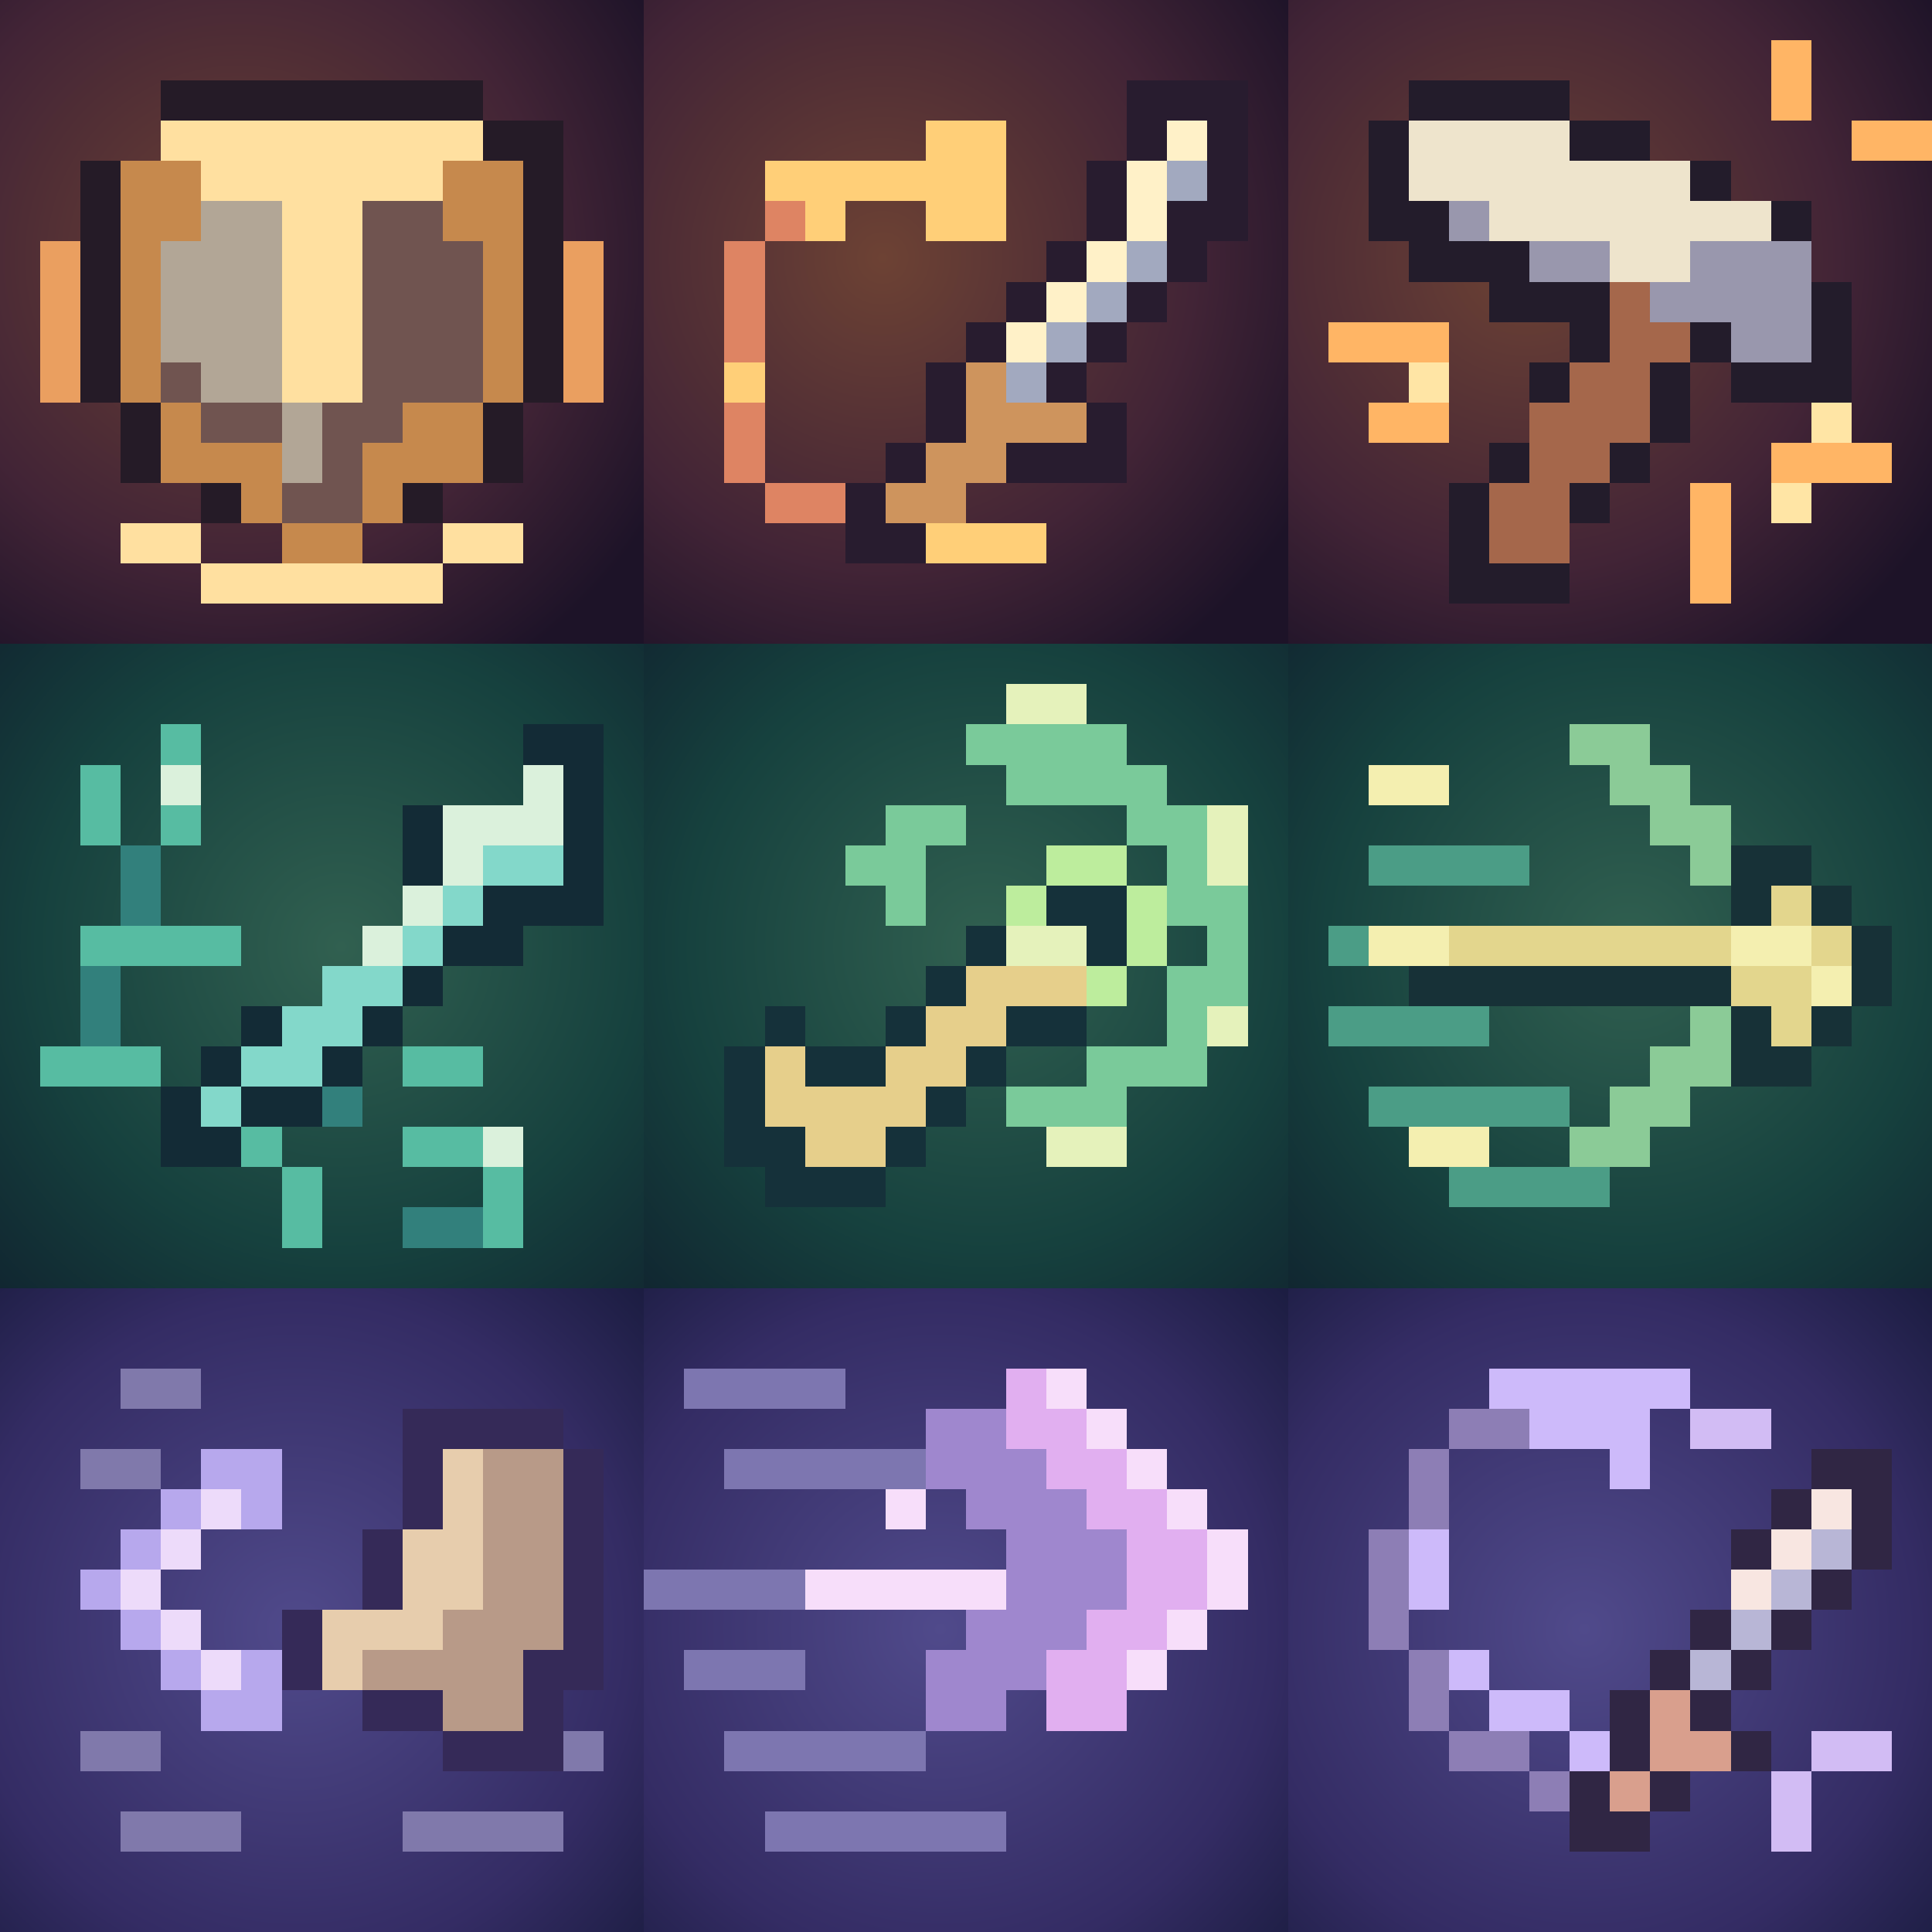
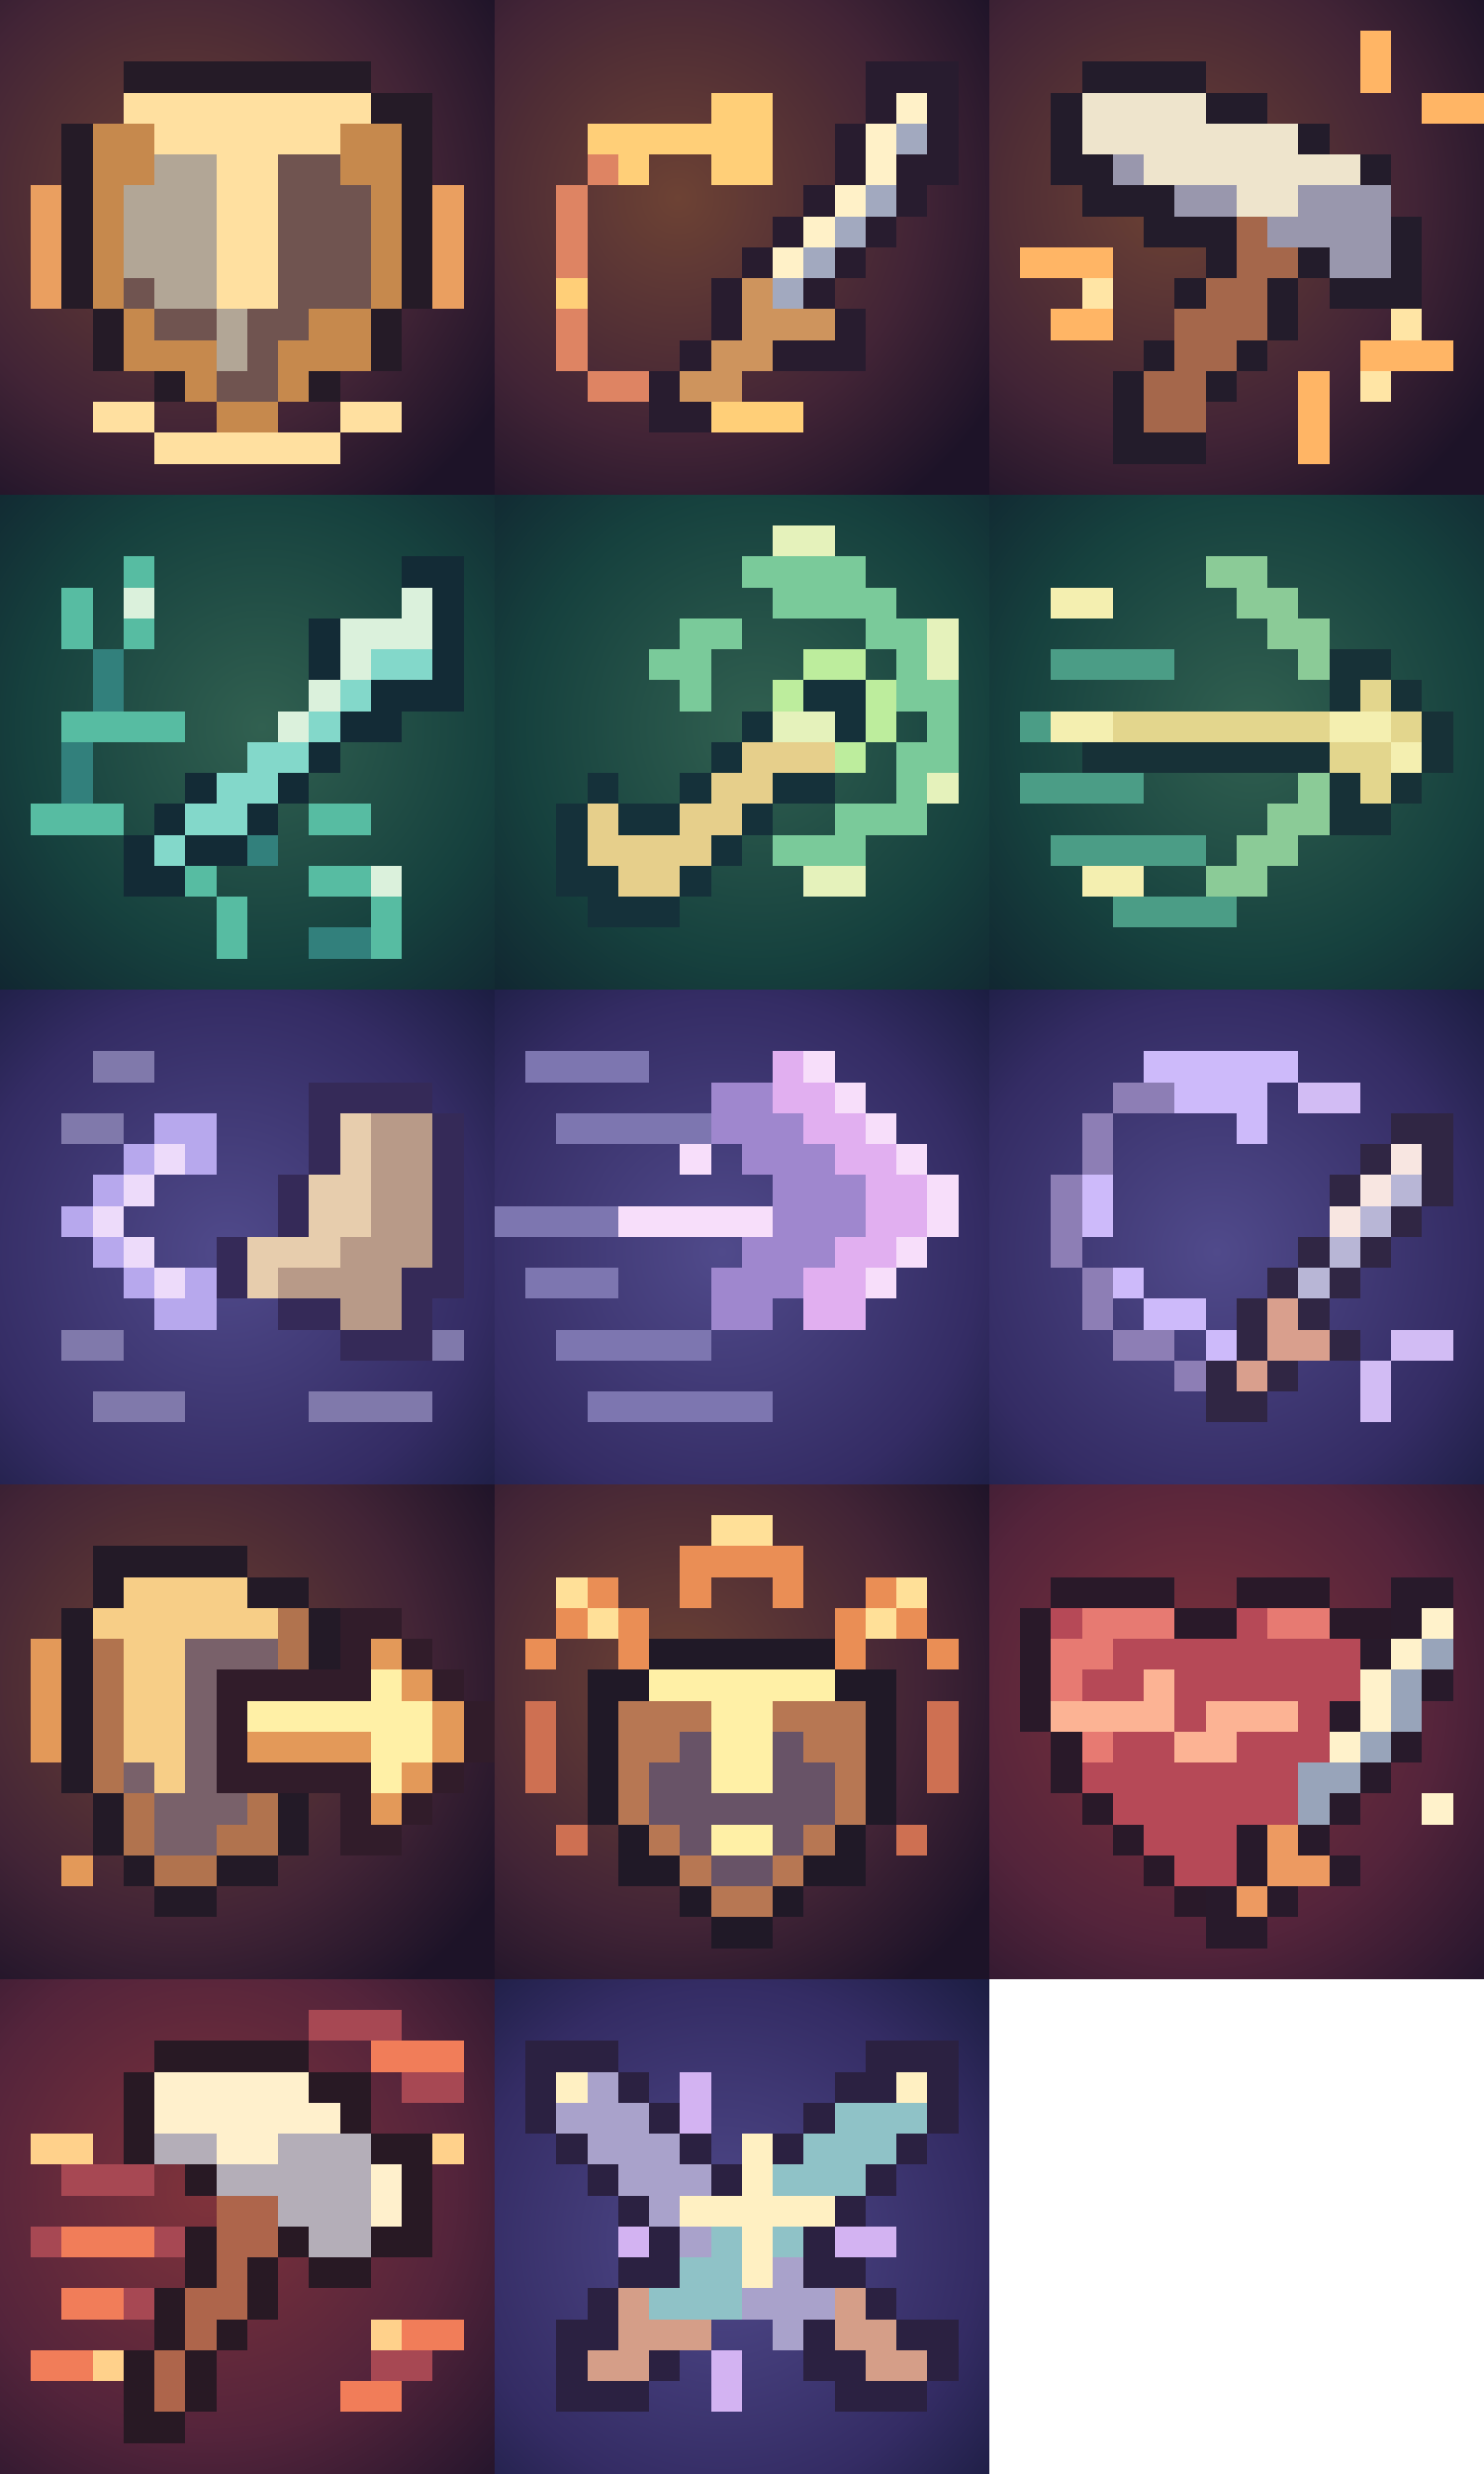
- <svg xmlns="http://www.w3.org/2000/svg" width="48" height="48" viewBox="0 0 48 48" shape-rendering="crispEdges">
+ <svg xmlns="http://www.w3.org/2000/svg" width="48" height="80" viewBox="0 0 48 80" shape-rendering="crispEdges">
  <defs>
    <radialGradient id="guard" cx="37%" cy="40%" r="76%">
      <stop stop-color="#6d4234" />
      <stop offset=".64" stop-color="#422436" />
      <stop offset="1" stop-color="#1d1328" />
    </radialGradient>
    <radialGradient id="bow" cx="53%" cy="47%" r="79%">
      <stop stop-color="#316050" />
      <stop offset=".60" stop-color="#16413e" />
      <stop offset="1" stop-color="#10232f" />
    </radialGradient>
    <radialGradient id="footwork" cx="46%" cy="53%" r="80%">
      <stop stop-color="#504a8b" />
      <stop offset=".65" stop-color="#342c64" />
      <stop offset="1" stop-color="#171a3b" />
+     </radialGradient>
+     <radialGradient id="rage" cx="42%" cy="43%" r="80%">
+       <stop stop-color="#80333b" />
+       <stop offset=".62" stop-color="#54243b" />
+       <stop offset="1" stop-color="#27162d" />
    </radialGradient>
  </defs>
  <g id="shield_brace">
    <rect width="16" height="16" fill="url(#guard)" />
    <path fill="#251b27" d="M4 2h8v1h2v7h-1v2h-2v1H9v2H7v-2H5v-1H3v-2H2V4h2z" />
    <path fill="#c6894d" d="M4 3h8v1h1v6h-1v2h-2v1H9v1H7v-1H6v-1H4v-2H3V4h1z" />
    <path fill="#705450" d="M5 5h6v1h1v4h-2v1H9v2H7v-2H5v-1H4V6h1z" />
    <path fill="#b2a696" d="M5 5h3v7H7v-2H5V9H4V6h1z" />
    <path fill="#ffe0a0" d="M4 3h8v1h-1v1H9v3H7V5H5V4H4zM7 8h2v2H7zM5 14h6v1H5zM3 13h2v1H3zM11 13h2v1h-2z" />
    <path fill="#ea9f60" d="M1 6h1v4H1zM14 6h1v4h-1z" />
  </g>
  <g id="counterattack" transform="translate(16 0)">
    <rect width="16" height="16" fill="url(#guard)" />
    <path fill="#de8463" d="M3 4h2v1H4v1H3v3H2V6h1zM2 10h1v2H2zM3 12h3v1H3zM5 13h4v1H5z" />
    <path fill="#ffcf78" d="M3 4h4v1H5v1H4V5H3zM7 3h2v3H7zM2 9h1v1H2zM6 13h4v1H6z" />
    <path fill="#281c2f" d="M12 2h3v4h-1v1h-1v1h-1v1h-1v1h1v2H9v-1H8v2H7v1H5v-2h1v-1h1V9h1V8h1V7h1V6h1V4h1z" />
    <path fill="#a2a9bf" d="M13 3h1v2h-1v2h-1v1h-1v1h-1v1H9V8h1V7h1V6h1V4h1z" />
    <path fill="#fff1c8" d="M13 3h1v1h-1v2h-1v1h-1v1h-1v1H9V8h1V7h1V6h1V4h1z" />
    <path fill="#ce945d" d="M8 9h1v1h2v1H9v1H8v1H6v-1h1v-1h1z" />
  </g>
  <g id="heavy_strike" transform="translate(32 0)">
    <rect width="16" height="16" fill="url(#guard)" />
    <path fill="#231c2b" d="M3 2h4v1h2v1h2v1h2v2h1v3h-3V9h-1v2H9v1H8v1H7v2H4v-3h1v-1h1V9h1V8H5V7H3V6H2V3h1z" />
    <path fill="#a5674b" d="M8 7h2v2H9v2H8v1H7v2H5v-2h1v-2h1V9h1z" />
    <path fill="#9997ad" d="M3 3h4v1h2v1h2v1h2v3h-2V8H9V7H6V6H4V5H3z" />
    <path fill="#eee4cc" d="M3 3h4v1h3v1h2v1h-2v1H8V6H5V5H3z" />
    <path fill="#ffb565" d="M12 1h1v2h-1zM14 3h2v1h-2zM1 8h3v1H1zM2 10h2v1H2zM10 12h1v3h-1zM12 11h3v1h-3z" />
    <path fill="#ffe5a5" d="M3 9h1v1H3zM12 12h1v1h-1zM13 10h1v1h-1z" />
  </g>
  <g id="slowing_shot" transform="translate(0 16)">
    <rect width="16" height="16" fill="url(#bow)" />
    <path fill="#57bca2" d="M2 3h1v2H2zM4 2h1v3H4zM2 7h4v1H2zM1 10h3v1H1zM4 12h3v1H4zM7 13h1v2H7zM10 10h2v1h-2zM10 12h3v1h-3zM12 13h1v2h-1z" />
    <path fill="#32807c" d="M3 5h1v2H3zM2 8h1v2H2zM7 11h2v1H7zM10 14h2v1h-2z" />
    <path fill="#132b36" d="M13 2h2v5h-2v1h-2v1h-1v1H9v1H8v1H6v1H4v-2h1v-1h1V9h2V8h1V7h1V4h3z" />
    <path fill="#83d8ca" d="M13 3h1v3h-2v1h-1v1h-1v1H9v1H8v1H6v1H5v-1h1v-1h1V9h1V8h1V7h1V6h1V5h2z" />
    <path fill="#dbf1dc" d="M11 4h2V3h1v2h-2v1h-1v1h-1v1H9V7h1V6h1zM4 3h1v1H4zM12 12h1v1h-1z" />
  </g>
  <g id="marking_shot" transform="translate(16 16)">
    <rect width="16" height="16" fill="url(#bow)" />
    <path fill="#7aca9a" d="M9 2h3v1h1v1h1v2h1v3h-1v2h-2v1H9v-1h2v-1h2V8h1V7h-1V5h-1V4H9V3H8V2zM6 4h2v1H7v2H6V6H5V5h1z" />
    <path fill="#bded9d" d="M10 5h2v1h1v2h-1v1h-2V8H9V6h1z" />
    <path fill="#15313a" d="M10 6h2v2h-2zM10 8h1v2H9v1H8v1H7v1H6v1H3v-1H2v-3h1V9h1v1h2V9h1V8h1V7h2z" />
    <path fill="#e6cf8b" d="M10 7h1v2H9v1H8v1H7v1H6v1H4v-1H3v-2h1v1h2v-1h1V9h1V8h2z" />
    <path fill="#e5f2bb" d="M9 7h2v1H9zM9 1h2v1H9zM14 4h1v2h-1zM14 9h1v1h-1zM10 12h2v1h-2z" />
  </g>
  <g id="quick_shot" transform="translate(32 16)">
    <rect width="16" height="16" fill="url(#bow)" />
    <path fill="#4b9d86" d="M2 5h4v1H2zM1 7h5v1H1zM1 9h4v1H1zM2 11h5v1H2zM4 13h4v1H4z" />
    <path fill="#8bcb97" d="M7 2h2v1H7zM8 3h2v1H8zM9 4h2v1H9zM10 5h2v1h-2zM10 9h2v1h-2zM9 10h2v1H9zM8 11h2v1H8zM7 12h2v1H7z" />
    <path fill="#173137" d="M11 5h2v1h1v1h1v2h-1v1h-1v1h-2V9H3V7h8z" />
    <path fill="#e3d68d" d="M12 6h1v1h1v2h-1v1h-1V9h-1V8H4V7h8z" />
    <path fill="#f4efb0" d="M11 7h2v1h1v1h-1V8h-2zM2 7h2v1H2zM2 3h2v1H2zM3 12h2v1H3z" />
  </g>
  <g id="disengage" transform="translate(0 32)">
    <rect width="16" height="16" fill="url(#footwork)" />
    <path fill="#8079ab" d="M3 2h2v1H3zM2 4h2v1H2zM2 11h2v1H2zM3 13h3v1H3zM11 11h4v1h-4zM10 13h4v1h-4z" />
    <path fill="#b7a8ed" d="M5 4h2v2H5v1H4v1h1v1h2v2H5v-1H4V9H3V8H2V7h1V6h1V5h1z" />
    <path fill="#352a58" d="M10 3h4v1h1v6h-1v2h-3v-1H9v-1H7V8h2V6h1z" />
    <path fill="#b89a88" d="M11 4h3v5h-1v2h-2v-1H9V9H8V8h3z" />
    <path fill="#e7cdad" d="M11 4h1v4h-1v1H9v1H8V8h2V6h1z" />
    <path fill="#eddbfa" d="M5 5h1v1H5v1H4v1H3V7h1V6h1zM4 8h1v1H4zM5 9h1v1H5z" />
  </g>
  <g id="dash" transform="translate(16 32)">
    <rect width="16" height="16" fill="url(#footwork)" />
    <path fill="#7d76b0" d="M1 2h4v1H1zM2 4h5v1H2zM0 7h4v1H0zM1 9h3v1H1zM2 11h5v1H2zM3 13h6v1H3z" />
    <path fill="#e1aff0" d="M9 2h2v1h1v1h1v1h1v1h1v2h-1v1h-1v1h-1v1h-2V9h1V8h1V6h-1V5h-1V4H9z" />
    <path fill="#9f87ce" d="M8 3h1v1h1v1h1v1h1v2h-1v1h-1v1H9v1H7V9h1V8h1V6H8V5H7V3z" />
    <path fill="#f7defa" d="M10 2h1v1h1v1h1v1h1v1h1v2h-1v1h-1v1h-1V9h1V8h1V6h-1V5h-1V4h-1V3h-1zM4 7h5v1H4zM6 5h1v1H6z" />
  </g>
  <g id="flank_strike" transform="translate(32 32)">
    <rect width="16" height="16" fill="url(#footwork)" />
    <path fill="#8d7eb5" d="M4 3h3v1H4zM3 4h1v2H3zM2 6h1v3H2zM3 9h1v2H3zM4 11h2v1H4zM6 12h2v1H6z" />
    <path fill="#cdbafa" d="M6 2h4v1H9v2H8V4H6V3H5V2zM3 6h1v2H3zM4 9h1v1H4zM5 10h2v1H5zM7 11h2v1H7z" />
    <path fill="#302644" d="M13 4h2v3h-1v1h-1v1h-1v1h-1v1h1v1h-2v1H9v1H7v-2h1v-2h1V9h1V8h1V6h1V5h1z" />
    <path fill="#b8b6d6" d="M13 5h1v2h-1v1h-1v1h-1v1h-1V9h1V8h1V6h1z" />
    <path fill="#f8e6e1" d="M13 5h1v1h-1v1h-1v1h-1V7h1V6h1z" />
    <path fill="#d99f8d" d="M9 10h1v1h1v1H9v1H8v-1h1z" />
    <path fill="#d2bcf4" d="M13 11h2v1h-2zM12 12h1v2h-1zM10 3h2v1h-2z" />
  </g>
+   <g id="shield_shove" transform="translate(0 48)">
+     <rect width="16" height="16" fill="url(#guard)" />
+     <path fill="#231a27" d="M3 2h5v1h2v1h1v6h-1v2H9v1H7v1H5v-1H4v-1H3v-2H2V4h1z" />
+     <path fill="#b1734e" d="M3 4h1V3h4v1h2v6H9v2H7v1H5v-1H4v-2H3z" />
+     <path fill="#79616a" d="M4 5h5v4H8v2H7v1H5v-2H4z" />
+     <path fill="#f7ce87" d="M4 3h4v1h1v1H6v5H5V9H4V5H3V4h1z" />
+     <path fill="#311c2a" d="M11 4h2v1h1v1h1v1h1v2h-1v1h-1v1h-1v1h-2v-2H7V6h4z" />
+     <path fill="#e39959" d="M12 5h1v1h1v1h1v2h-1v1h-1v1h-1V9H8V7h4zM2 12h1v1H2zM1 5h1v4H1z" />
+     <path fill="#fff0a6" d="M12 6h1v1h1v2h-1v1h-1V8H8V7h4z" />
+   </g>
+   <g id="wide_shield_shove" transform="translate(16 48)">
+     <rect width="16" height="16" fill="url(#guard)" />
+     <path fill="#ea8e55" d="M2 3h2v1h1v2H4V5H2zM12 3h2v2h-2v1h-1V4h1zM7 1h2v1h1v2H9V3H7v1H6V2h1zM1 5h1v1H1zM14 5h1v1h-1z" />
+     <path fill="#ffe098" d="M2 3h1v1H2zM13 3h1v1h-1zM7 1h2v1H7zM3 4h1v1H3zM12 4h1v1h-1z" />
+     <path fill="#201927" d="M5 5h6v1h2v5h-1v2h-2v1H9v1H7v-1H6v-1H4v-2H3V6h2z" />
+     <path fill="#b77753" d="M5 6h6v1h1v4h-1v1h-1v1H9v1H7v-1H6v-1H5v-1H4V7h1z" />
+     <path fill="#685367" d="M6 8h4v1h1v2h-1v1H9v1H7v-1H6v-1H5V9h1z" />
+     <path fill="#fff0a6" d="M5 6h6v1H9v3H7V7H5zM7 11h2v1H7z" />
+     <path fill="#ce7052" d="M1 7h1v3H1zM14 7h1v3h-1zM2 11h1v1H2zM13 11h1v1h-1z" />
+   </g>
+   <g id="last_stand" transform="translate(32 48)">
+     <rect width="16" height="16" fill="url(#rage)" />
+     <path fill="#291929" d="M2 3h4v1h2V3h3v1h2v5h-1v2h-2v1H9v1H8v1H6v-1H5v-1H4v-1H3v-1H2V8H1V4h1z" />
+     <path fill="#b64957" d="M2 4h4v1h2V4h3v1h1v4h-1v2H9v1H8v1H6v-1H5v-1H4v-1H3V8H2z" />
+     <path fill="#e77a72" d="M3 4h3v1H4v1H3v2H2V5h1zM9 4h2v1H9zM3 8h1v1H3z" />
+     <path fill="#fcb394" d="M2 7h3V6h1v2h1V7h3v1H8v1H6V8H2z" />
+     <path fill="#281a2b" d="M13 3h2v4h-1v2h-1v1h-1v1h-1v1h1v1h-2v1H9v1H7v-2h1v-2h2V9h1V7h1V5h1z" />
+     <path fill="#98a4ba" d="M14 4h1v2h-1v2h-1v1h-1v1h-1v1h-1V9h1V8h1V6h1V5h1z" />
+     <path fill="#fff2cb" d="M14 4h1v1h-1v1h-1v2h-1v1h-1V8h1V6h1V5h1zM14 10h1v1h-1z" />
+     <path fill="#ed9a61" d="M9 11h1v1h1v1H9v1H8v-1h1z" />
+   </g>
+   <g id="offensive_stance" transform="translate(0 64)">
+     <rect width="16" height="16" fill="url(#rage)" />
+     <path fill="#a74853" d="M2 6h3v1H2zM1 8h5v1H1zM2 10h5v1H2zM10 1h3v1h-3zM13 3h2v1h-2zM12 12h2v1h-2z" />
+     <path fill="#f17d59" d="M2 8h3v1H2zM2 10h2v1H2zM1 12h3v1H1zM12 2h3v1h-3zM13 11h2v1h-2zM11 13h2v1h-2z" />
+     <path fill="#281924" d="M5 2h5v1h2v2h2v4h-2v1h-2V9H9v2H8v1H7v2H6v1H4v-3h1v-2h1V8h1V7H6V6H4V3h1z" />
+     <path fill="#ae654b" d="M7 7h2v2H8v2H7v1H6v2H5v-2h1v-2h1z" />
+     <path fill="#b4aeb8" d="M5 3h5v1h1v1h1v1h1v2h-1v1h-2V8H9V7H7V6H5z" />
+     <path fill="#fff0cc" d="M5 3h5v1h1v1H9v1H7V5H5zM12 6h1v2h-1z" />
+     <path fill="#ffd18b" d="M1 5h2v1H1zM14 5h1v1h-1zM3 12h1v1H3zM12 11h1v1h-1z" />
+   </g>
+   <g id="duelist_parry" transform="translate(16 64)">
+     <rect width="16" height="16" fill="url(#footwork)" />
+     <path fill="#2b2141" d="M2 2h2v1h1v1h1v1h1v1h2V5h1V4h1V3h1V2h3v3h-1v1h-1v1h-1v1h-1v1h1v1h1v1h2v2h-1v1h-3v-1h-1v-1H9v-1H7v1H6v1H5v1H2v-3h1v-1h1V9h1V8H4V7H3V6H2V5H1V2z" />
+     <path fill="#a9a2cb" d="M2 3h2v1h1v1h1v1h1v1h1v1h1v1h1v1h1v1h-1v1H9v-1H8v-1H7V9H6V8H5V7H4V6H3V5H2z" />
+     <path fill="#8fc2c7" d="M13 3h1v2h-1v1h-1v1h-1v1h-1v1H9v1H8v1H7v1H5v-2h1V9h1V8h1V7h1V6h1V5h1V4h2z" />
+     <path fill="#fff0c2" d="M8 5h1v2h2v1H9v2H8V8H6V7h2zM13 3h1v1h-1zM2 3h1v1H2z" />
+     <path fill="#d59e88" d="M4 10h1v1h2v1H5v1H3v-1h1zM11 10h1v1h1v1h1v1h-2v-1h-1z" />
+     <path fill="#d3b3f2" d="M6 3h1v2H6zM11 8h2v1h-2zM4 8h1v1H4zM7 12h1v2H7z" />
+   </g>
</svg>
